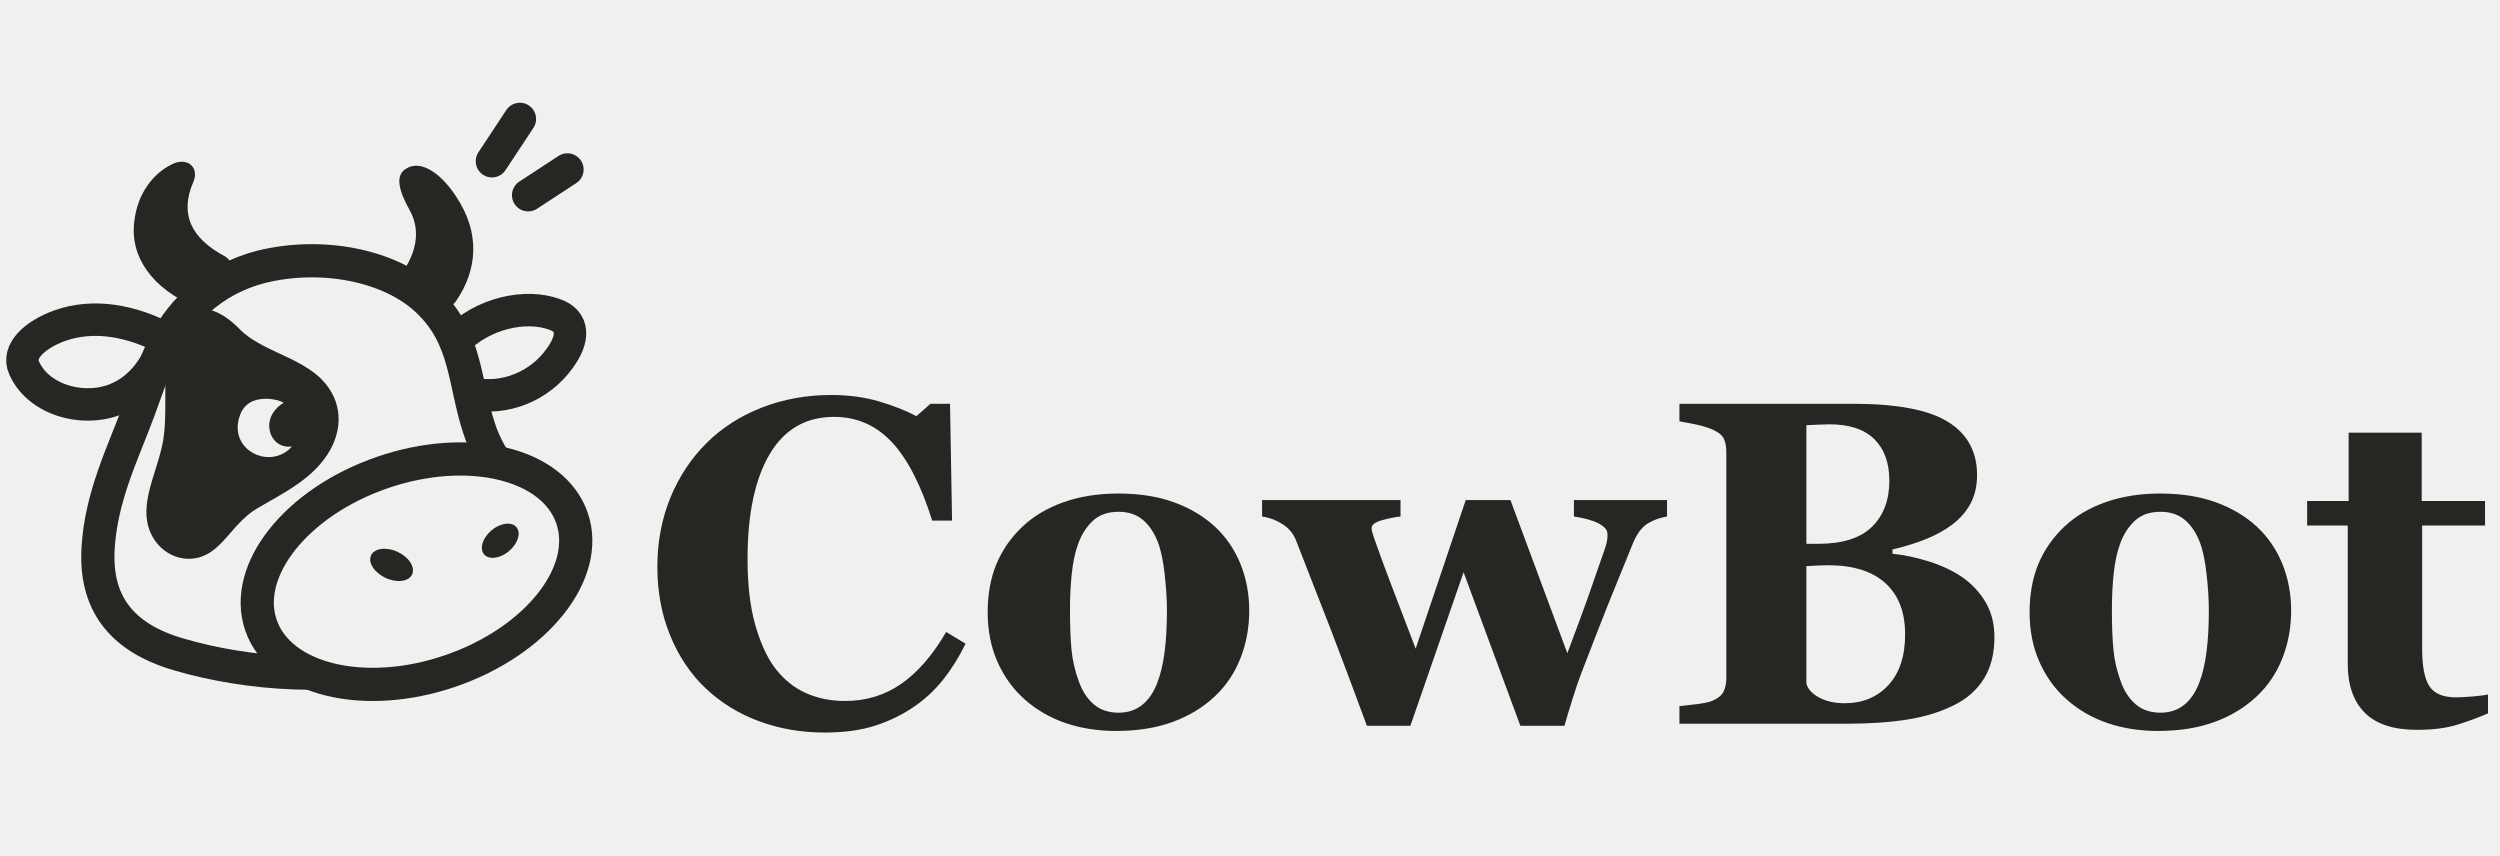
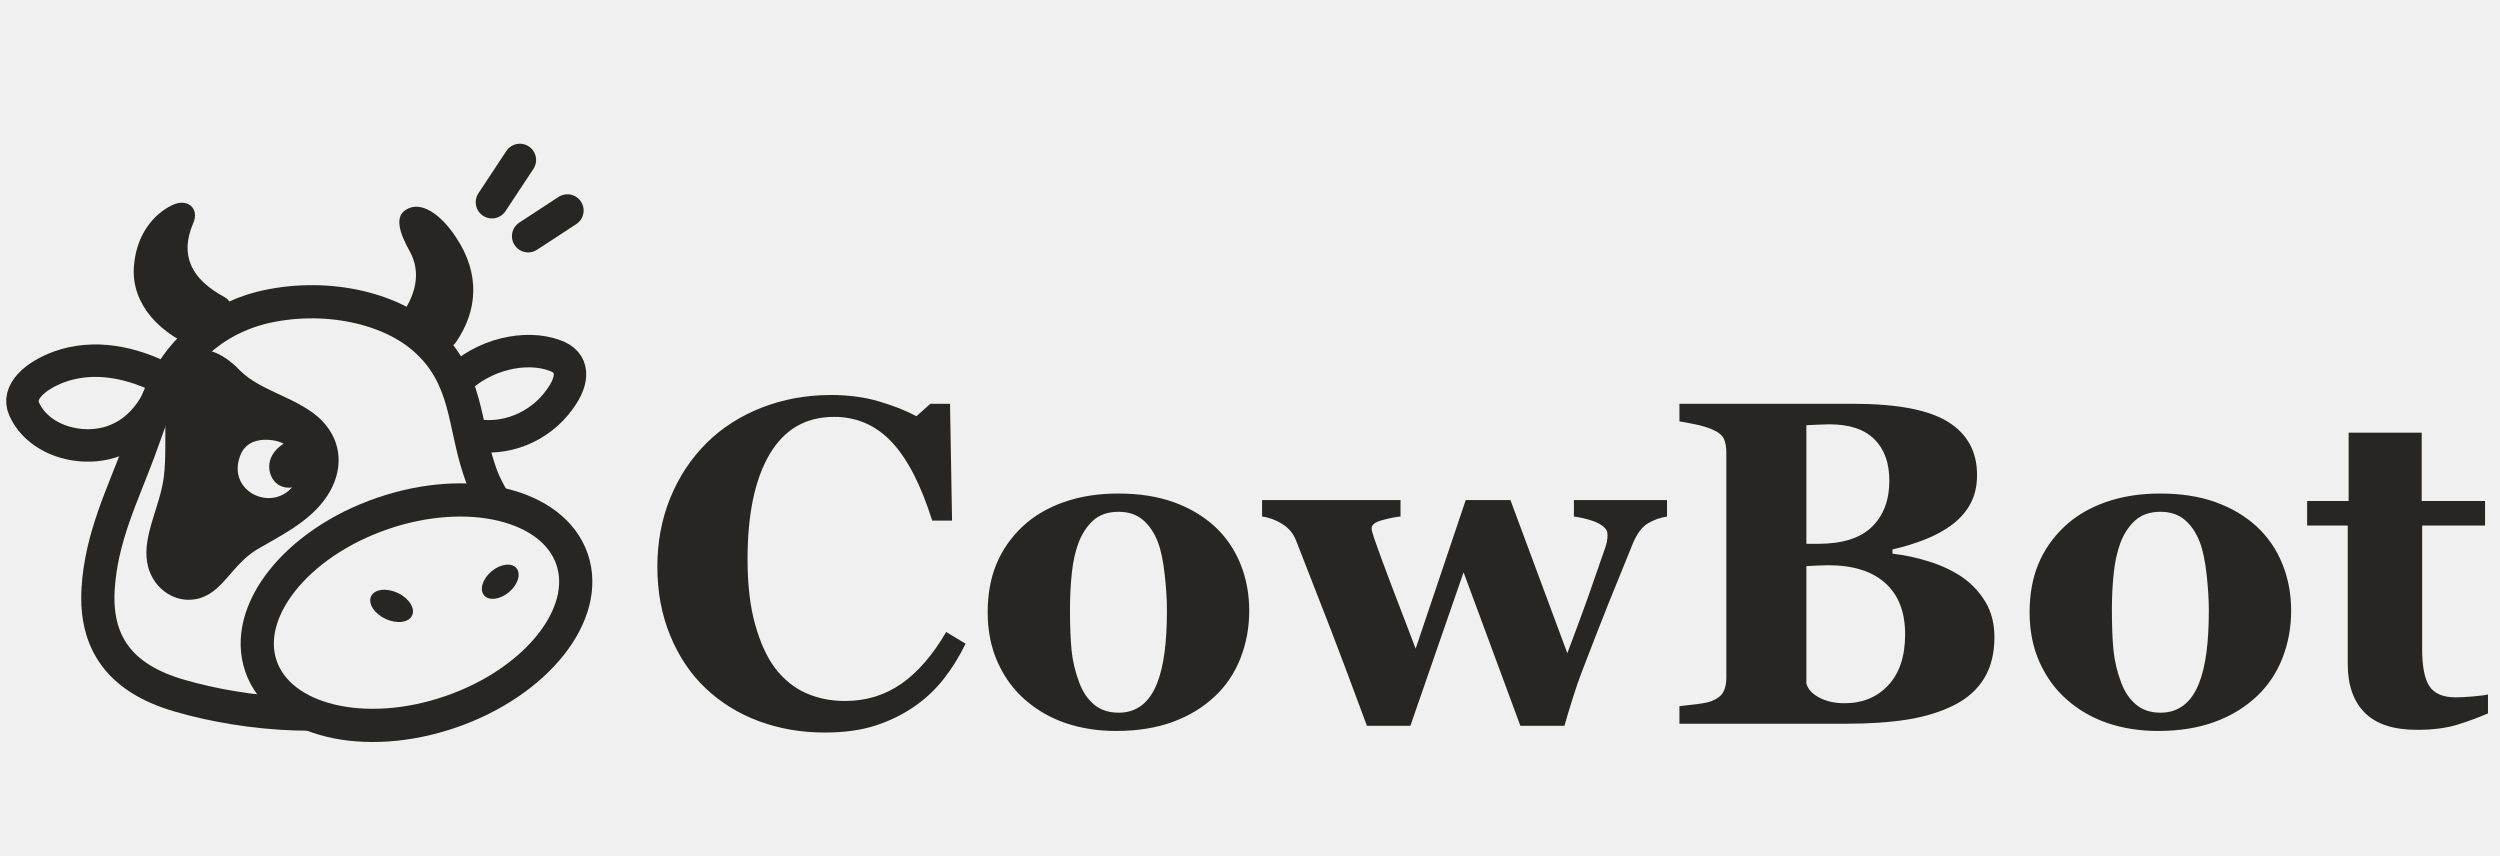
<svg xmlns="http://www.w3.org/2000/svg" width="497" height="170" viewBox="0 0 497 170" role="img" aria-labelledby="title desc">
  <defs>
    <mask id="cow-ink" x="0" y="0" width="1000" height="1000" maskUnits="userSpaceOnUse" maskContentUnits="userSpaceOnUse" style="mask-type:luminance">
      <g stroke="#fff" stroke-width="43" stroke-linecap="round">
        <path d="M 746 188 L 783 132" />
        <path d="M 794 233 L 846 199" />
      </g>
      <g fill="#fff">
        <path d="M 355 382       C 295 357 266 314 272 268       C 276 231 297 204 322 192       C 342 182 359 196 350 216       C 332 258 347 290 392 314       C 417 328 393 397 355 382 Z" />
        <path d="M 620 345       C 647 312 652 280 637 253       C 623 228 617 207 632 198       C 652 185 679 205 698 234       C 731 283 727 332 698 374       C 677 402 600 370 620 345 Z" />
      </g>
      <g fill="#000" stroke="#fff" stroke-width="43" stroke-linecap="round" stroke-linejoin="round">
        <path d="M 315 424       C 268 399 218 390 173 406       C 140 418 116 440 126 462       C 146 507 210 522 253 501       C 283 487 302 459 315 424 Z" />
        <path d="M 698 426       C 734 389 791 377 829 391       C 855 400 855 423 836 449       C 809 487 762 505 720 496       C 700 492 690 451 698 426 Z" />
      </g>
      <path fill="#000" stroke="#fff" stroke-width="44" stroke-linecap="round" stroke-linejoin="round" d="M 440 328       C 521 308 612 326 661 373       C 713 422 709 482 729 542       C 743 587 777 615 782 666       C 791 748 727 815 640 846       C 548 879 421 868 332 842       C 252 819 220 771 224 701       C 228 632 257 575 278 518       C 300 459 311 413 356 373       C 380 351 409 336 440 328 Z" />
      <path fill="#fff" d="M 338 389       C 363 375 390 388 412 411       C 439 438 485 446 516 473       C 546 500 550 537 532 570       C 511 608 471 627 435 648       C 400 669 389 707 354 714       C 323 720 294 697 289 665       C 283 630 306 591 311 553       C 318 502 302 411 338 389 Z" />
      <path fill="#000" d="M 429 506       C 441 501 458 502 470 508       C 454 518 448 533 452 547       C 456 561 468 568 481 566       C 467 582 445 584 428 574       C 410 563 406 544 411 528       C 414 517 420 510 429 506 Z" />
      <ellipse cx="646" cy="732" rx="218" ry="139" transform="rotate(-19 646 732)" fill="#000" stroke="#fff" stroke-width="44" />
      <g fill="#fff">
        <ellipse cx="613" cy="723" rx="30" ry="19" transform="rotate(25 613 723)" />
        <ellipse cx="757" cy="691" rx="28" ry="18" transform="rotate(-40 757 691)" />
      </g>
    </mask>
  </defs>
-   <g id="cow-symbol" transform="translate(-14.1 3.85) scale(0.15)">
+   <g id="cow-symbol" transform="translate(-14.1 12) scale(0.15)">
    <path fill="#272622" mask="url(#cow-ink)" d="M0 0H1000V1000H0Z" />
  </g>
  <path id="serif-wordmark" fill="#272622" transform="translate(127.5 46.1) scale(0.85)" d="M42.873 117.092C37.389 117.092 32.256 116.203 27.475 114.425C22.693 112.647 18.527 110.069 14.977 106.689C11.496 103.38 8.754 99.288 6.75 94.412C4.746 89.536 3.744 84.176 3.744 78.333C3.744 72.524 4.755 67.147 6.776 62.201C8.798 57.255 11.637 52.969 15.293 49.343C18.879 45.788 23.186 43.033 28.213 41.079C33.24 39.125 38.619 38.148 44.35 38.148C48.498 38.148 52.277 38.658 55.688 39.678C59.098 40.697 61.98 41.84 64.336 43.105L67.605 40.205L72.193 40.205L72.668 67.521L68.027 67.521C65.394 59.171 62.234 53.041 58.547 49.13C54.86 45.219 50.365 43.264 45.063 43.264C38.462 43.264 33.441 46.178 30 52.005C26.558 57.833 24.838 66.011 24.838 76.539C24.838 82.49 25.426 87.569 26.602 91.777C27.779 95.985 29.315 99.374 31.211 101.945C33.248 104.621 35.654 106.584 38.428 107.834C41.202 109.084 44.275 109.709 47.646 109.709C52.562 109.709 56.943 108.373 60.788 105.701C64.634 103.029 68.137 98.986 71.297 93.572L75.832 96.314C74.32 99.408 72.598 102.177 70.664 104.62C68.73 107.064 66.498 109.164 63.967 110.922C61.189 112.856 58.122 114.367 54.765 115.457C51.407 116.547 47.443 117.092 42.873 117.092ZM134.156 68.945C136.758 71.371 138.744 74.271 140.115 77.646C141.486 81.021 142.172 84.678 142.172 88.615C142.172 92.518 141.495 96.2 140.142 99.663C138.788 103.126 136.811 106.088 134.209 108.549C131.432 111.186 128.118 113.207 124.269 114.613C120.419 116.02 116.016 116.723 111.059 116.723C106.77 116.723 102.823 116.107 99.22 114.877C95.616 113.647 92.426 111.801 89.648 109.34C86.977 106.984 84.867 104.075 83.32 100.612C81.773 97.149 81 93.273 81 88.984C81 84.766 81.677 81.013 83.03 77.726C84.384 74.438 86.414 71.512 89.121 68.945C91.723 66.484 94.931 64.577 98.745 63.224C102.56 61.87 106.822 61.193 111.533 61.193C116.455 61.193 120.788 61.87 124.532 63.224C128.276 64.577 131.484 66.484 134.156 68.945ZM120.656 105.49C121.43 103.522 122.001 101.131 122.37 98.318C122.739 95.506 122.924 92.236 122.924 88.51C122.924 86.049 122.748 83.236 122.397 80.072C122.045 76.908 121.518 74.412 120.815 72.584C119.971 70.369 118.802 68.629 117.308 67.363C115.814 66.098 113.924 65.465 111.639 65.465C109.143 65.465 107.148 66.15 105.653 67.521C104.159 68.893 103.008 70.668 102.199 72.848C101.461 74.852 100.951 77.198 100.67 79.888C100.389 82.577 100.248 85.381 100.248 88.299C100.248 92.131 100.371 95.304 100.617 97.817C100.863 100.331 101.461 102.854 102.41 105.385C103.219 107.565 104.379 109.287 105.891 110.553C107.402 111.818 109.318 112.451 111.639 112.451C113.748 112.451 115.559 111.862 117.07 110.685C118.582 109.507 119.777 107.775 120.656 105.49ZM239.889 66.572C238.272 66.818 236.777 67.355 235.406 68.181C234.035 69.007 232.875 70.545 231.926 72.795C229.465 78.807 227.496 83.658 226.02 87.35C224.543 91.041 222.469 96.367 219.797 103.328C219.234 104.77 218.558 106.756 217.767 109.287C216.976 111.818 216.352 113.893 215.895 115.51L205.587 115.51L192.307 79.608L179.863 115.51L169.699 115.51C166.148 105.912 163.354 98.468 161.315 93.177C159.275 87.886 156.551 80.898 153.141 72.215C152.508 70.563 151.427 69.262 149.898 68.313C148.368 67.363 146.795 66.783 145.178 66.572L145.178 62.723L177.557 62.723L177.557 66.572C176.36 66.678 174.935 66.959 173.282 67.416C171.628 67.873 170.802 68.488 170.802 69.262C170.802 69.613 170.846 69.921 170.934 70.185C171.021 70.448 171.171 70.932 171.382 71.635C172.332 74.383 173.634 77.933 175.289 82.283C176.943 86.634 178.879 91.699 181.096 97.476L192.808 62.723L203.266 62.723L216.573 98.543C218.61 93.137 220.182 88.881 221.288 85.775C222.395 82.668 223.791 78.657 225.477 73.743C225.723 73.005 225.872 72.347 225.925 71.767C225.978 71.187 225.986 70.809 225.951 70.633C225.951 70 225.635 69.429 225.004 68.919C224.372 68.409 223.618 67.996 222.741 67.68C221.864 67.363 221.013 67.117 220.188 66.941C219.364 66.766 218.671 66.643 218.109 66.572L218.109 62.723L239.889 62.723ZM308.865 80.705C311.115 82.252 312.943 84.194 314.35 86.532C315.756 88.87 316.459 91.621 316.459 94.785C316.459 98.582 315.659 101.79 314.06 104.409C312.46 107.028 310.166 109.094 307.178 110.606C304.014 112.223 300.366 113.365 296.235 114.033C292.105 114.701 287.244 115.035 281.654 115.035L242.789 115.035L242.789 110.922C243.879 110.816 245.25 110.658 246.902 110.447C248.555 110.236 249.715 109.99 250.383 109.709C251.684 109.182 252.571 108.487 253.046 107.626C253.521 106.765 253.758 105.648 253.758 104.277L253.758 51.543C253.758 50.277 253.564 49.223 253.178 48.379C252.791 47.535 251.859 46.797 250.383 46.164C249.293 45.707 248.027 45.329 246.586 45.03C245.145 44.731 243.879 44.494 242.789 44.318L242.789 40.205L283.447 40.205C293.678 40.205 301.061 41.611 305.596 44.424C310.131 47.236 312.398 51.385 312.398 56.869C312.398 59.4 311.889 61.624 310.869 63.54C309.85 65.456 308.391 67.117 306.492 68.523C304.77 69.824 302.713 70.949 300.322 71.898C297.932 72.848 295.365 73.639 292.623 74.271L292.623 75.273C295.365 75.555 298.213 76.161 301.166 77.093C304.119 78.024 306.686 79.229 308.865 80.705ZM291.885 58.188C291.885 54.039 290.716 50.805 288.378 48.484C286.04 46.164 282.533 45.004 277.857 45.004C277.189 45.004 276.319 45.03 275.247 45.083C274.175 45.136 273.252 45.18 272.479 45.215L272.479 72.953L275.221 72.953C280.916 72.953 285.117 71.626 287.824 68.972C290.531 66.317 291.885 62.723 291.885 58.188ZM295.576 94.126C295.576 88.915 294.029 84.918 290.936 82.136C287.842 79.354 283.395 77.963 277.594 77.963C276.926 77.963 276.038 77.989 274.931 78.042C273.823 78.095 273.006 78.139 272.479 78.174L272.479 105.588C272.795 106.891 273.779 107.992 275.432 108.89C277.084 109.787 279.088 110.236 281.443 110.236C285.627 110.236 289.028 108.828 291.648 106.011C294.267 103.193 295.576 99.232 295.576 94.126ZM377.842 68.945C380.443 71.371 382.43 74.271 383.801 77.646C385.172 81.021 385.857 84.678 385.857 88.615C385.857 92.518 385.181 96.2 383.827 99.663C382.474 103.126 380.496 106.088 377.895 108.549C375.117 111.186 371.804 113.207 367.954 114.613C364.105 116.02 359.701 116.723 354.744 116.723C350.455 116.723 346.509 116.107 342.905 114.877C339.302 113.647 336.111 111.801 333.334 109.34C330.662 106.984 328.553 104.075 327.006 100.612C325.459 97.149 324.686 93.273 324.686 88.984C324.686 84.766 325.362 81.013 326.716 77.726C328.069 74.438 330.1 71.512 332.807 68.945C335.408 66.484 338.616 64.577 342.431 63.224C346.245 61.87 350.508 61.193 355.219 61.193C360.141 61.193 364.474 61.87 368.218 63.224C371.962 64.577 375.17 66.484 377.842 68.945ZM364.342 105.49C365.115 103.522 365.687 101.131 366.056 98.318C366.425 95.506 366.609 92.236 366.609 88.51C366.609 86.049 366.434 83.236 366.082 80.072C365.73 76.908 365.203 74.412 364.5 72.584C363.656 70.369 362.487 68.629 360.993 67.363C359.499 66.098 357.609 65.465 355.324 65.465C352.828 65.465 350.833 66.15 349.339 67.521C347.845 68.893 346.693 70.668 345.885 72.848C345.147 74.852 344.637 77.198 344.356 79.888C344.074 82.577 343.934 85.381 343.934 88.299C343.934 92.131 344.057 95.304 344.303 97.817C344.549 100.331 345.147 102.854 346.096 105.385C346.904 107.565 348.064 109.287 349.576 110.553C351.088 111.818 353.004 112.451 355.324 112.451C357.434 112.451 359.244 111.862 360.756 110.685C362.268 109.507 363.463 107.775 364.342 105.49ZM431.895 112.609C429.645 113.594 427.236 114.482 424.67 115.273C422.104 116.064 418.975 116.459 415.283 116.459C409.799 116.459 405.73 115.125 403.075 112.456C400.421 109.787 399.094 105.977 399.094 101.025L399.094 68.682L389.602 68.682L389.602 62.934L399.305 62.934L399.305 46.955L416.391 46.955L416.391 62.934L431.209 62.934L431.209 68.682L416.496 68.682L416.496 97.542C416.496 101.65 417.069 104.564 418.216 106.285C419.362 108.005 421.417 108.865 424.381 108.865C425.333 108.865 426.656 108.795 428.349 108.654C430.043 108.514 431.224 108.356 431.895 108.18Z" />
</svg>
